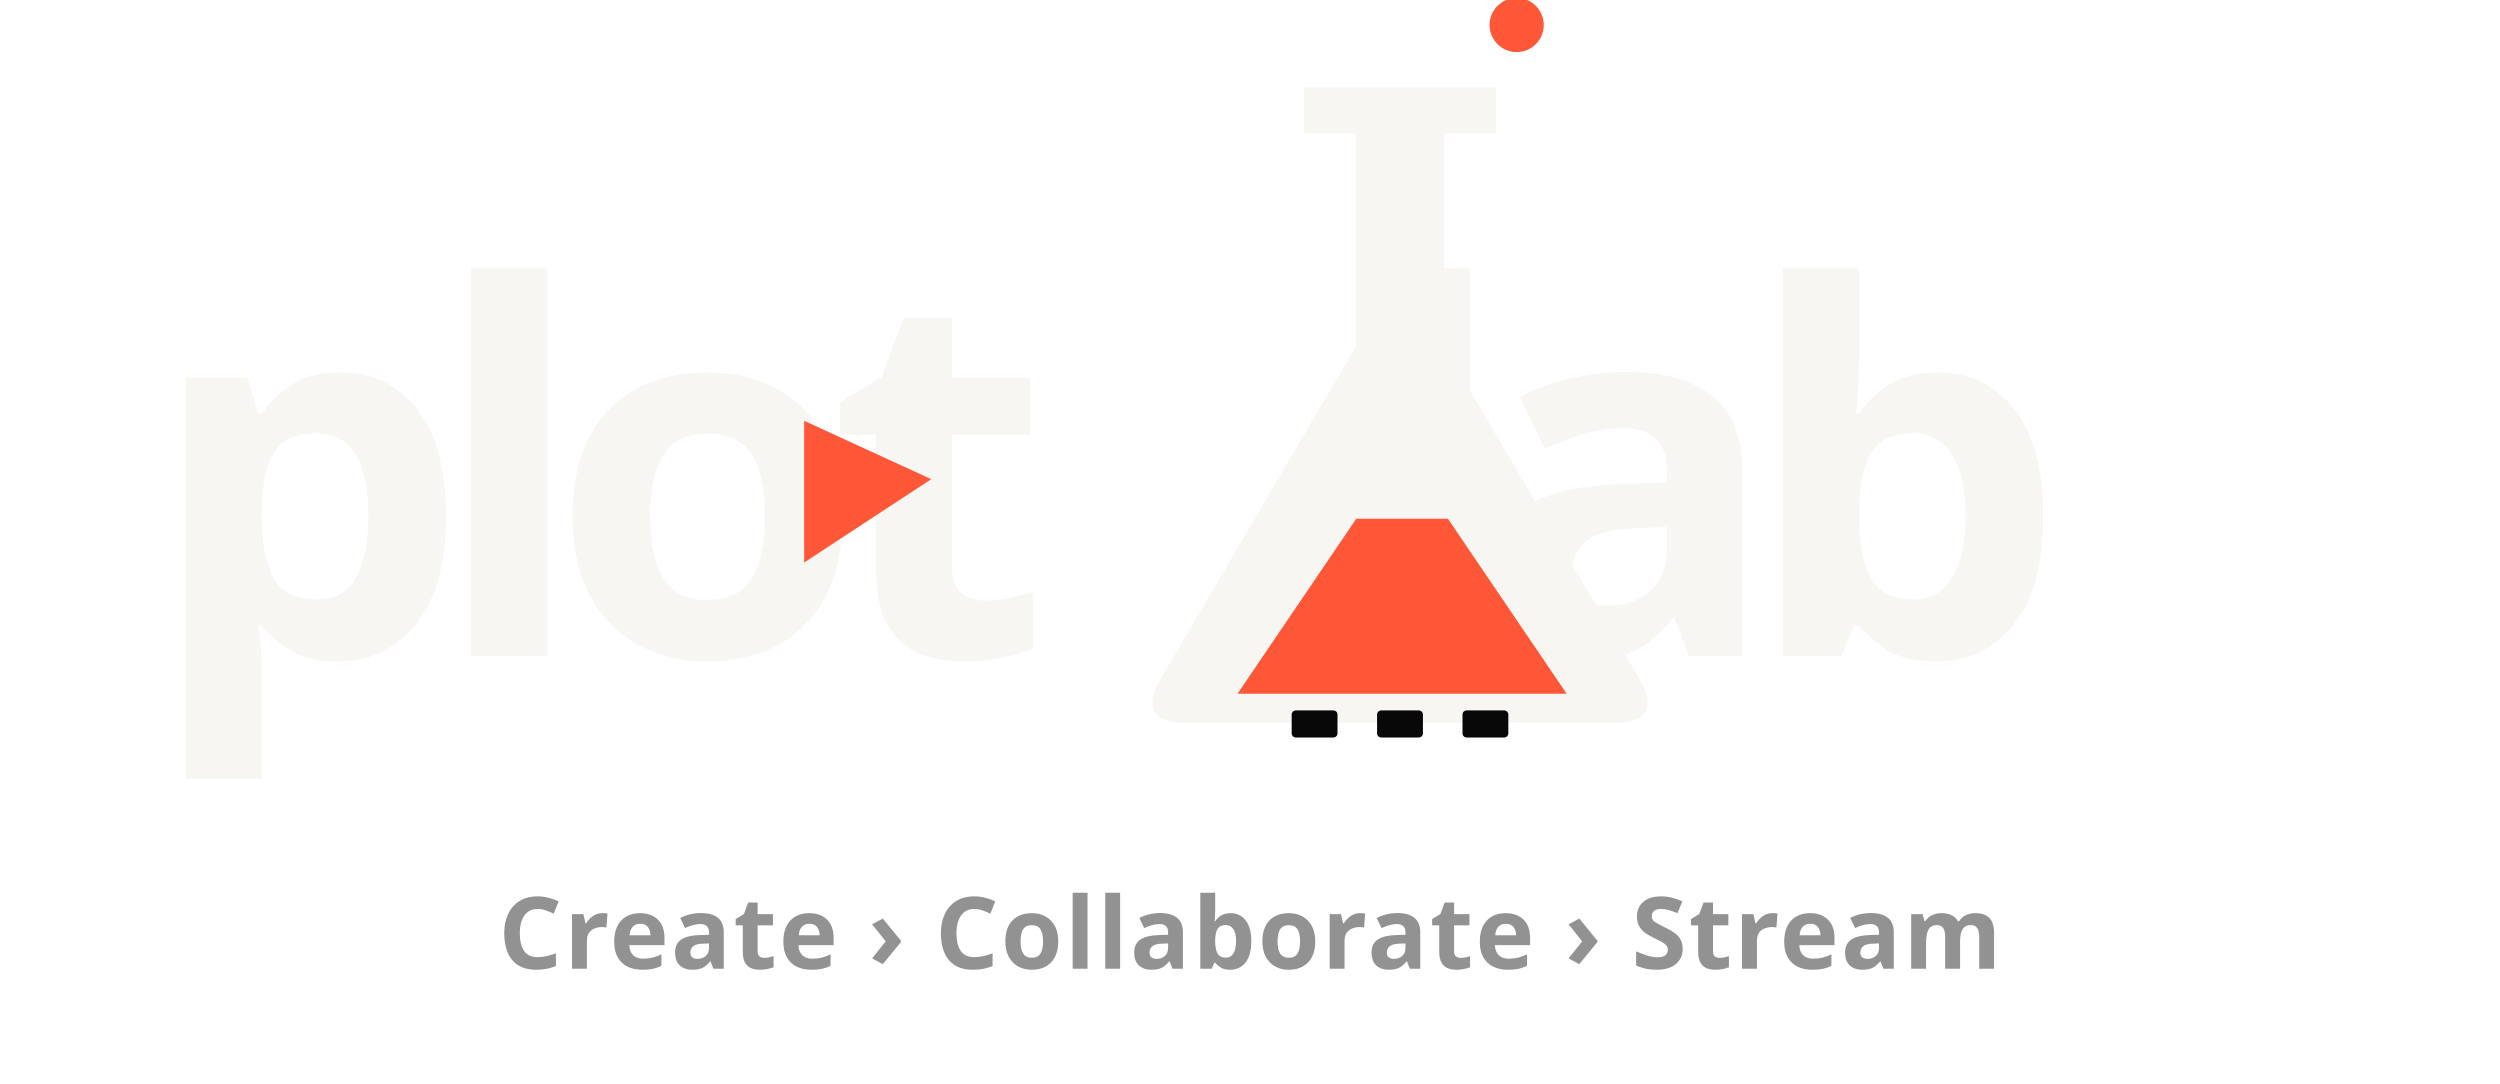
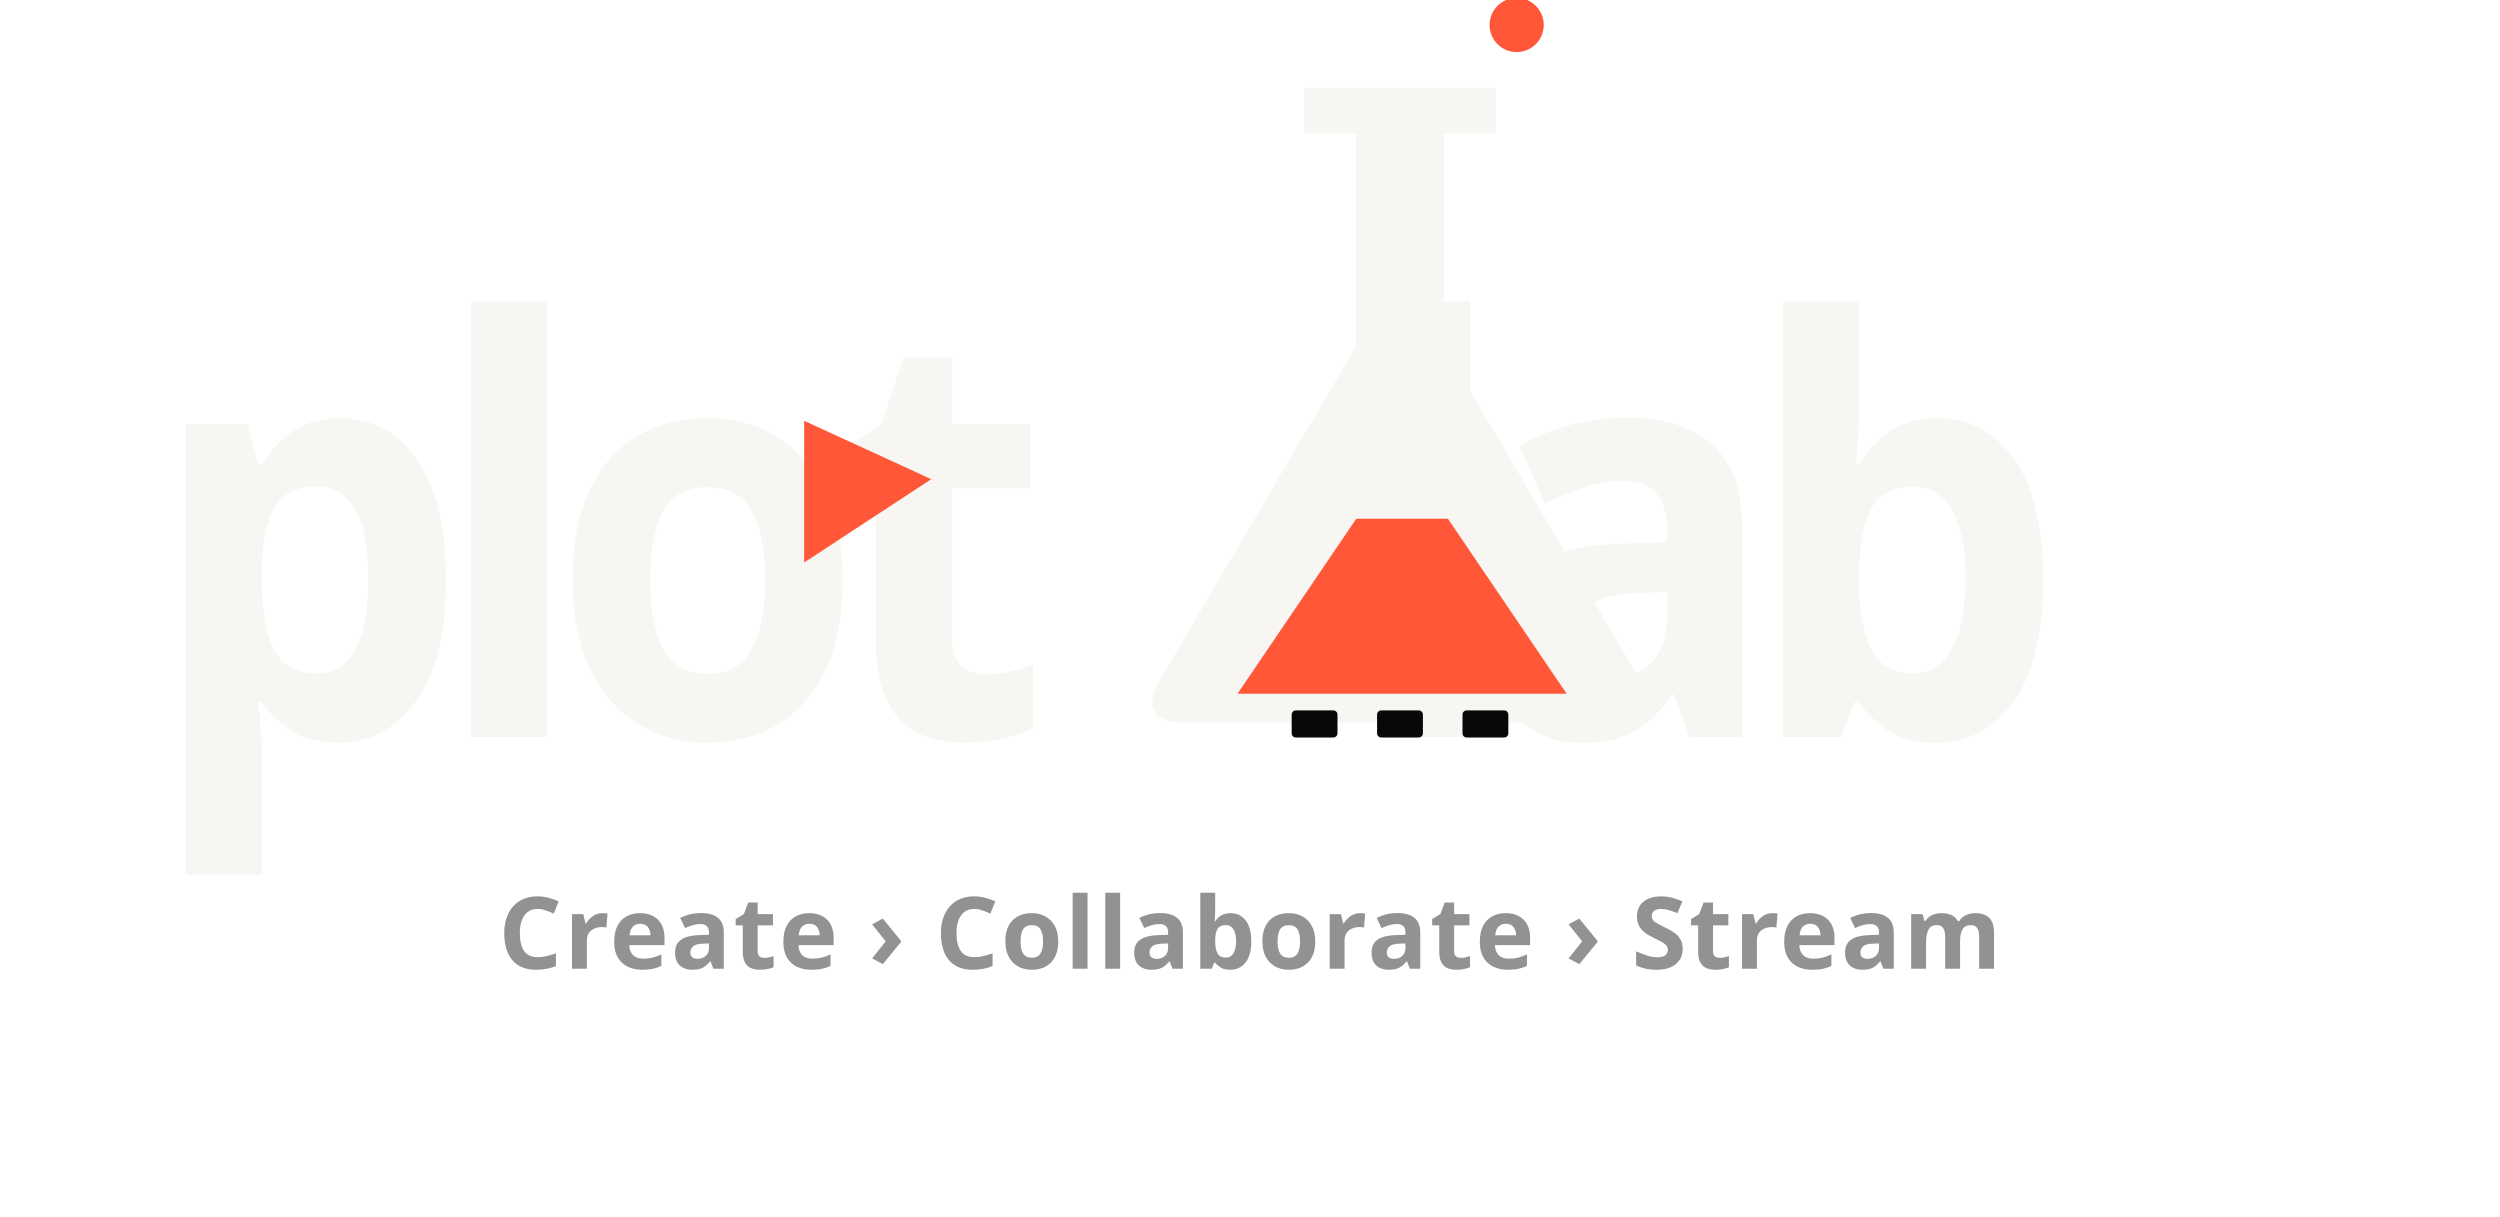
- <svg xmlns="http://www.w3.org/2000/svg" viewBox="0 0 1200 520" role="img" aria-labelledby="title">
-   <g fill="#f7f6f3" font-family="Arial Black, Poppins, sans-serif" font-weight="900" letter-spacing="-18">
+ <svg xmlns="http://www.w3.org/2000/svg" viewBox="0 0 1200 584" role="img" aria-labelledby="title">
+   <g transform="scale(1 1.123)" fill="#f7f6f3" font-family="Arial Black, Poppins, sans-serif" font-weight="900" letter-spacing="-18">
    <text x="70" y="315" font-size="245">plot</text>
    <text x="650" y="315" font-size="245">lab</text>
  </g>
  <path d="M386 202 L386 270 L447 230 Z" fill="#ff5738" />
  <g transform="translate(570 42)">
    <path d="M56 0h92v22h-25v102l94 160q12 21-13 21H0q-25 0-13-21l94-160V22H56z" fill="#f7f6f3" />
    <path d="M81 207 24 291h158l-57-84z" fill="#ff5738" />
    <circle cx="158" cy="-30" r="13" fill="#ff5738" />
    <circle cx="180" cy="-58" r="13" fill="#ff5738" />
    <rect x="50" y="299" width="22" height="13" rx="2" fill="#080808" />
    <rect x="91" y="299" width="22" height="13" rx="2" fill="#080808" />
    <rect x="132" y="299" width="22" height="13" rx="2" fill="#080808" />
  </g>
  <text x="600" y="465" text-anchor="middle" fill="#929292" font-family="Arial Black, Poppins, sans-serif" font-size="48" font-weight="900" letter-spacing="1">Create › Collaborate › Stream</text>
</svg>
